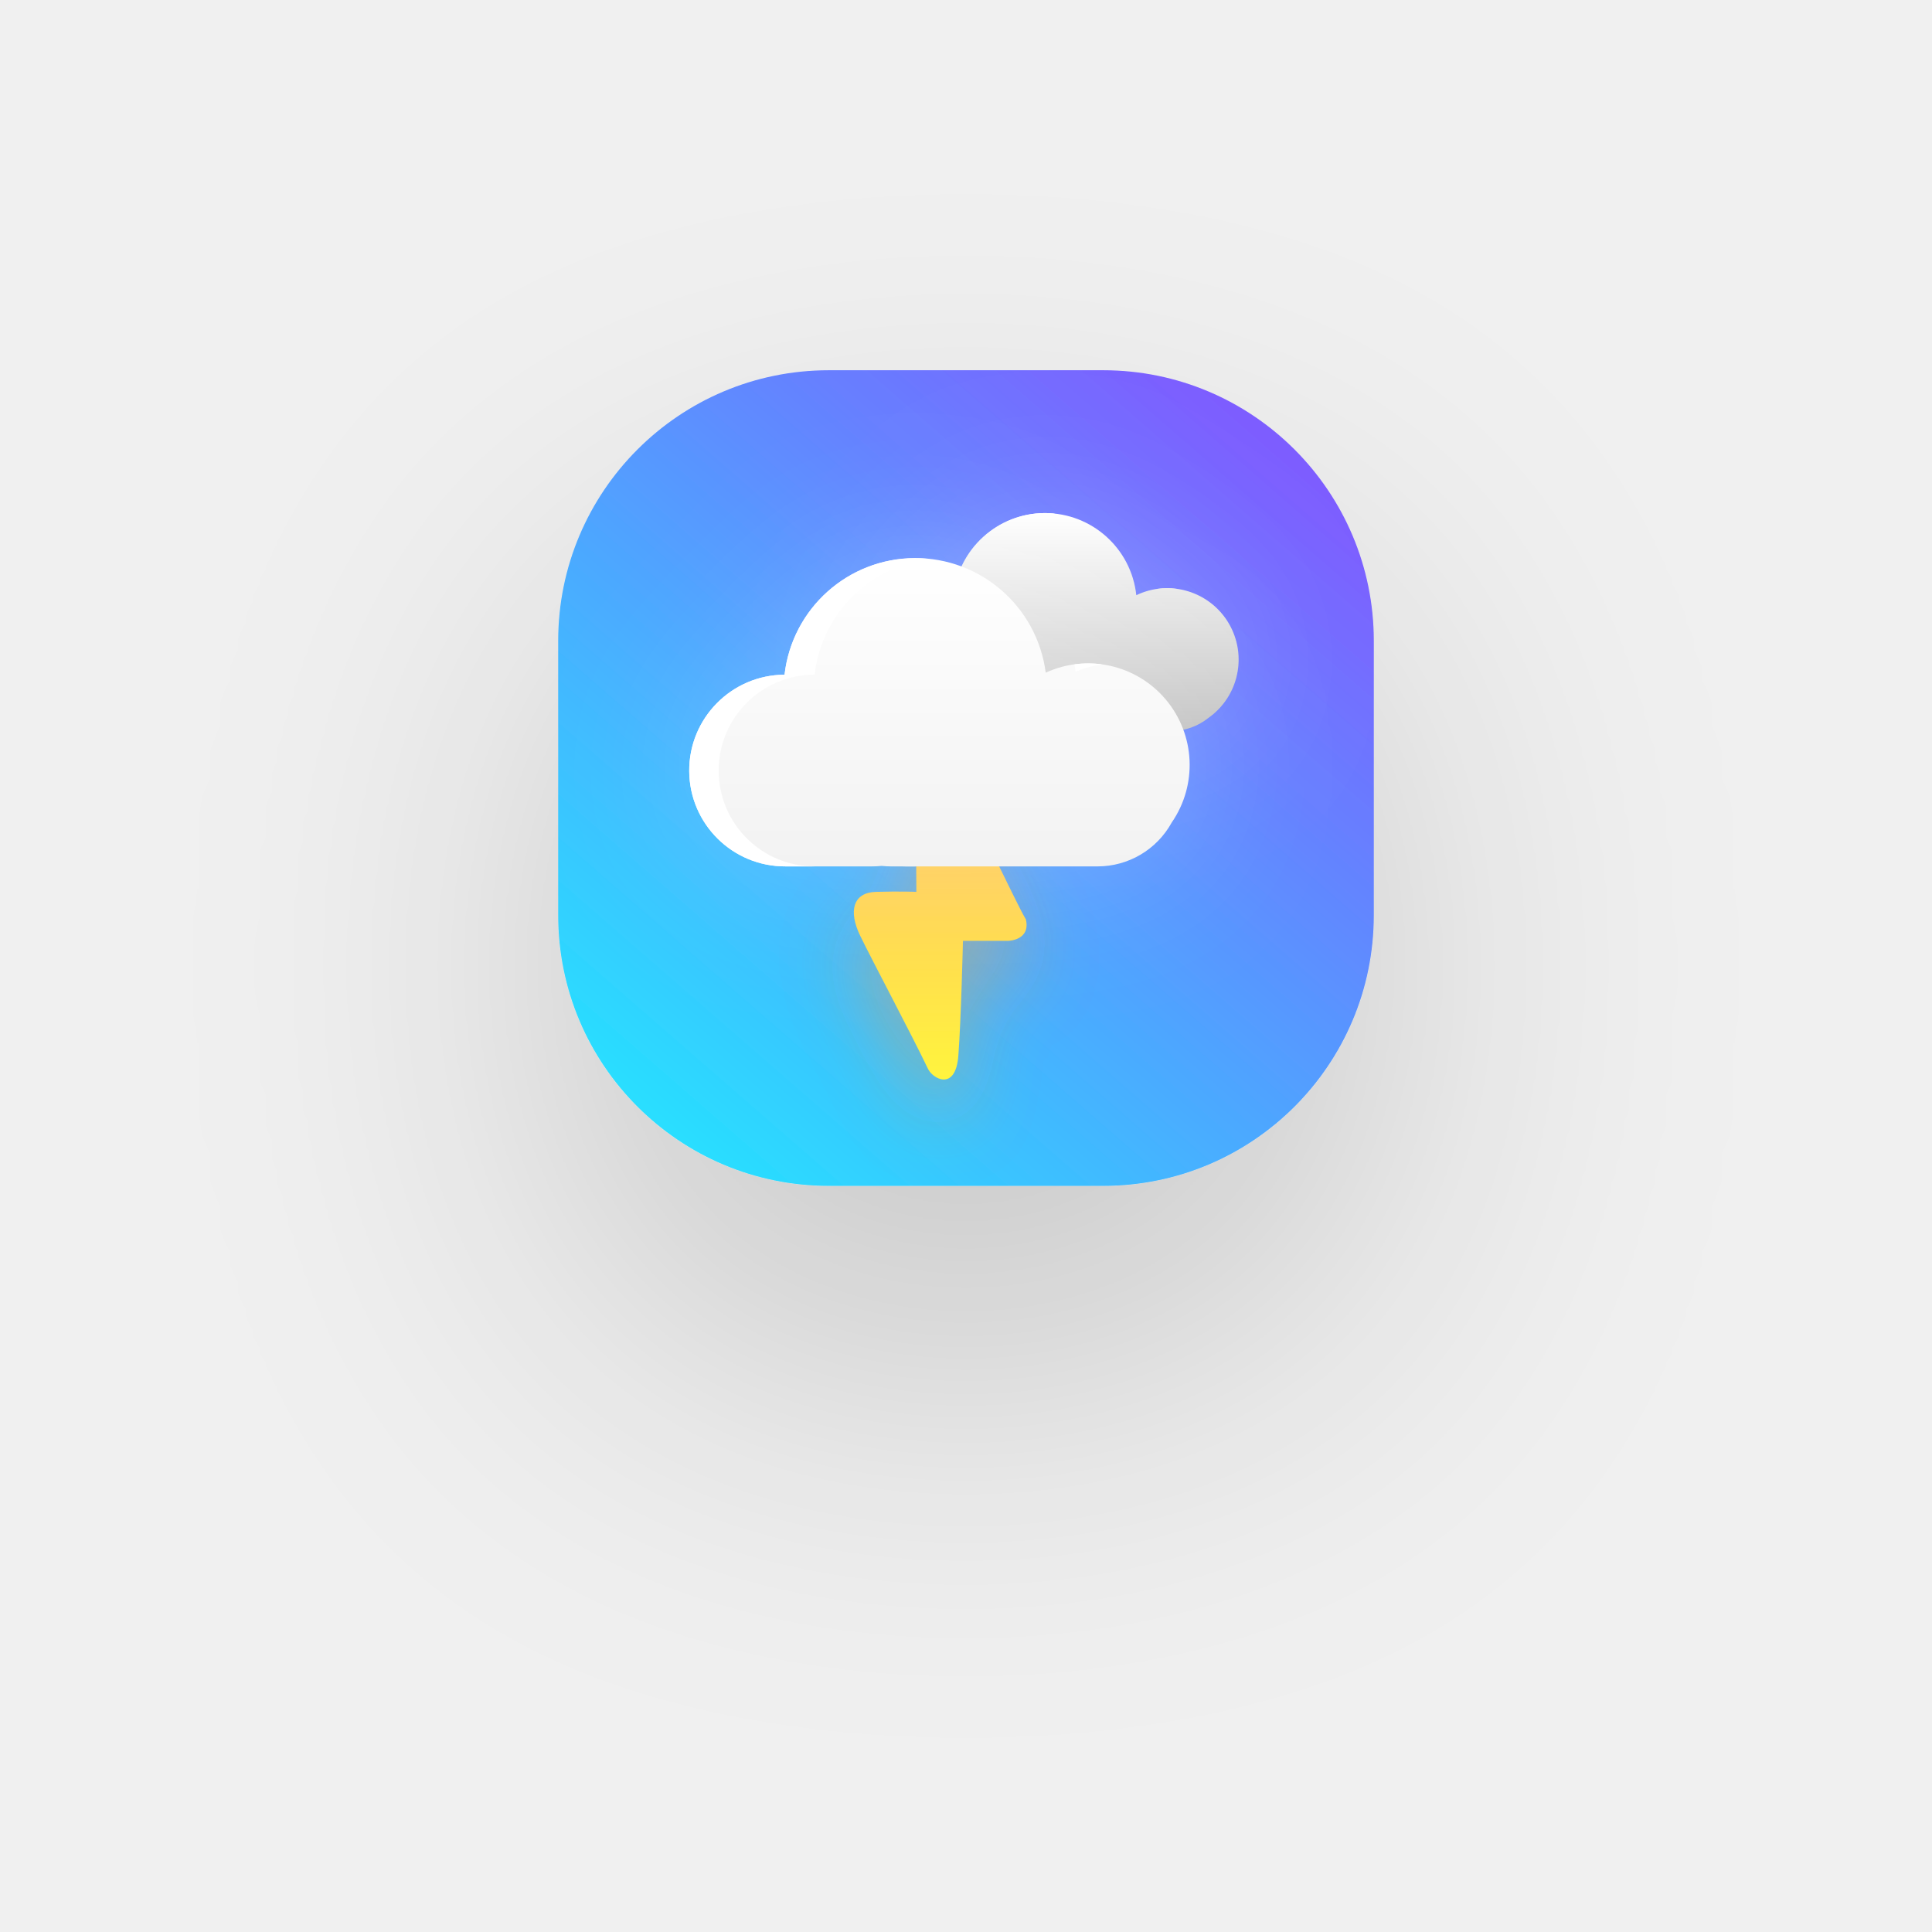
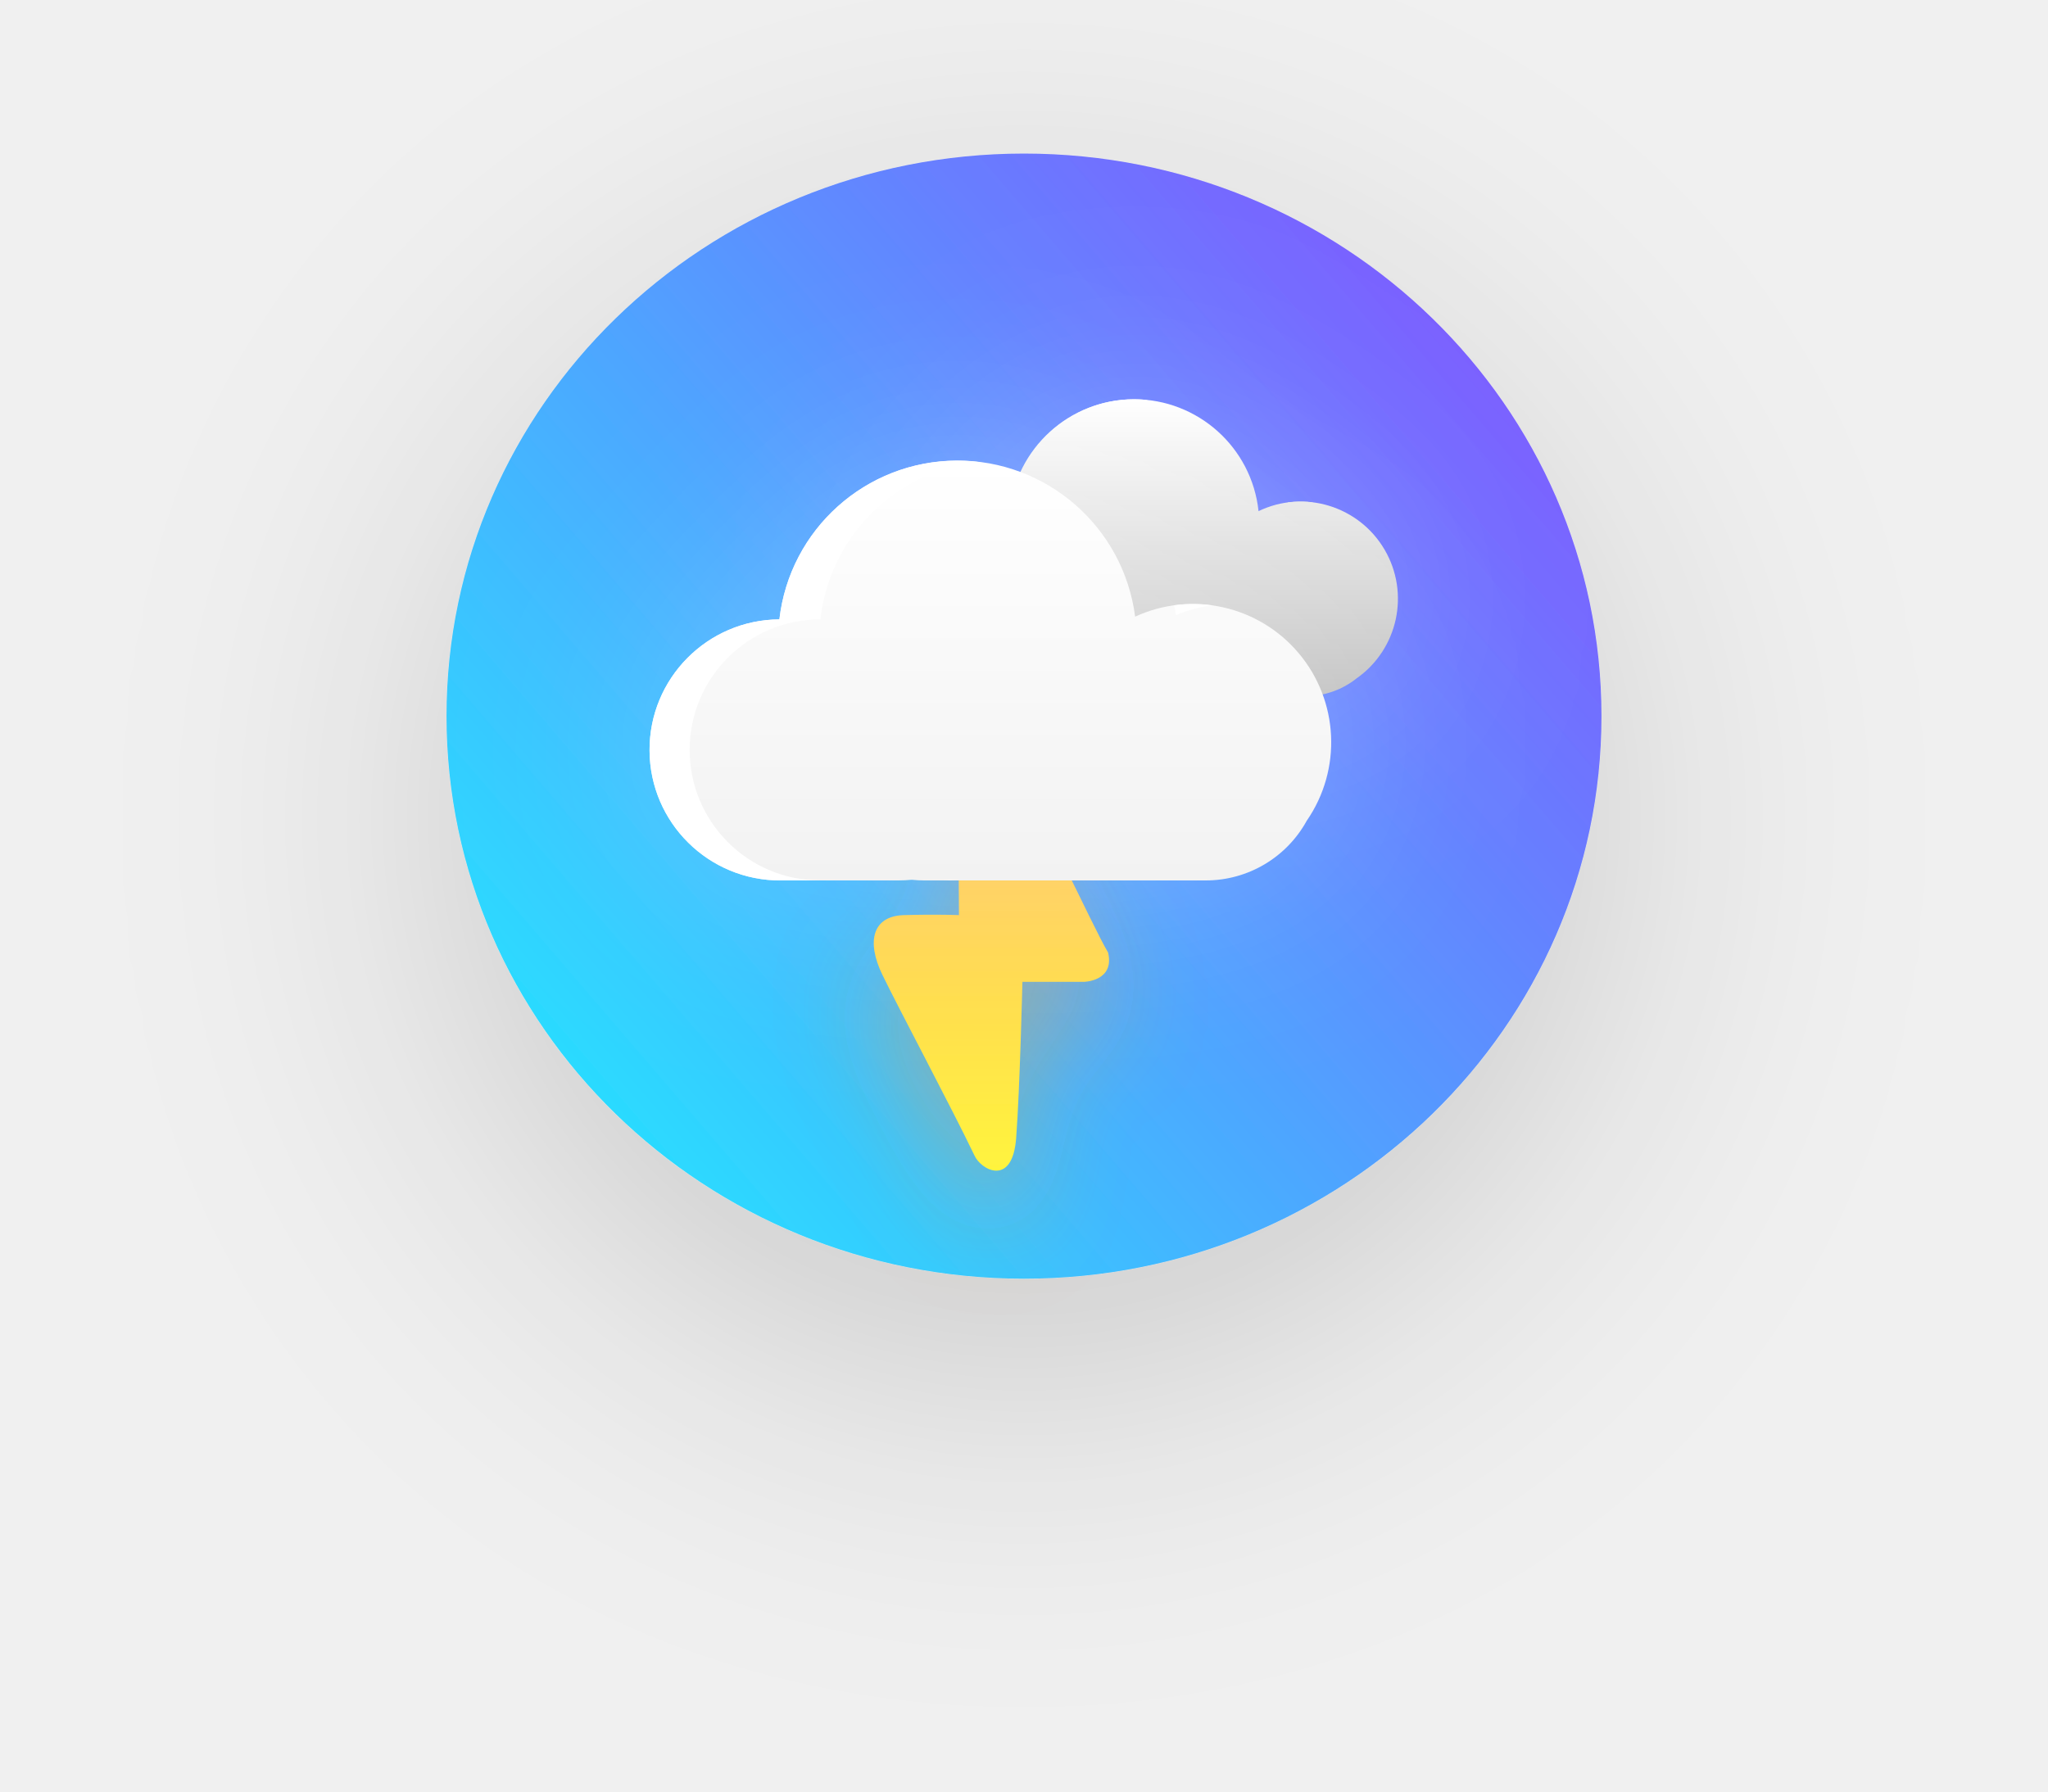
- <svg xmlns="http://www.w3.org/2000/svg" width="514" height="514" viewBox="0 0 514 514">
+ <svg xmlns="http://www.w3.org/2000/svg" width="400" height="350" viewBox="0 0 400 350">
  <defs>
-     <linearGradient id="linear-gradient" x1="0.872" y1="0.093" x2="0.142" y2="0.932" gradientUnits="objectBoundingBox">
+     <linearGradient id="linear-gradient" x1="0.915" y1="0.169" x2="0.098" y2="0.842" gradientUnits="objectBoundingBox">
      <stop offset="0" stop-color="#7d5dff" />
      <stop offset="1" stop-color="#29deff" />
    </linearGradient>
-     <filter id="Path_1060" x="0" y="0" width="514" height="514" filterUnits="userSpaceOnUse">
-       <feOffset dy="50" input="SourceAlpha" />
-       <feGaussianBlur stdDeviation="49.5" result="blur" />
+     <filter id="Path_1" x="-13.289" y="-50.5" width="426.579" height="420.796" filterUnits="userSpaceOnUse">
+       <feOffset dy="20" input="SourceAlpha" />
+       <feGaussianBlur stdDeviation="33.5" result="blur" />
      <feFlood flood-opacity="0.161" />
      <feComposite operator="in" in2="blur" />
      <feComposite in="SourceGraphic" />
    </filter>
    <linearGradient id="linear-gradient-2" x1="0.5" x2="0.5" y2="1" gradientUnits="objectBoundingBox">
      <stop offset="0" stop-color="#fff" />
      <stop offset="1" stop-color="#c3c3c3" />
    </linearGradient>
-     <filter id="clouds" x="175.5" y="76.5" width="214.001" height="178" filterUnits="userSpaceOnUse">
+     <filter id="clouds" x="119" y="18" width="214" height="178" filterUnits="userSpaceOnUse">
      <feOffset input="SourceAlpha" />
      <feGaussianBlur stdDeviation="20" result="blur-2" />
      <feFlood flood-color="#fff" flood-opacity="0.2" />
      <feComposite operator="in" in2="blur-2" />
      <feComposite in="SourceGraphic" />
    </filter>
    <linearGradient id="linear-gradient-4" x1="0.5" x2="0.5" y2="1" gradientUnits="objectBoundingBox">
      <stop offset="0" stop-color="#fff43e" />
      <stop offset="1" stop-color="#ffbc61" />
    </linearGradient>
-     <filter id="Path_1056" x="197.156" y="184.634" width="105.957" height="142.563" filterUnits="userSpaceOnUse">
+     <filter id="Path_1056" x="140.656" y="126.134" width="105.957" height="142.563" filterUnits="userSpaceOnUse">
      <feOffset dy="10" input="SourceAlpha" />
      <feGaussianBlur stdDeviation="10" result="blur-3" />
      <feFlood flood-color="#ffa133" flood-opacity="0.384" />
      <feComposite operator="in" in2="blur-3" />
      <feComposite in="SourceGraphic" />
    </filter>
    <linearGradient id="linear-gradient-5" x1="0.5" x2="0.5" y2="1" gradientUnits="objectBoundingBox">
      <stop offset="0" stop-color="#fff" />
      <stop offset="1" stop-color="#f2f2f2" />
    </linearGradient>
-     <filter id="clouds-2" x="123.5" y="88.5" width="253" height="202" filterUnits="userSpaceOnUse">
+     <filter id="clouds-2" x="67" y="30" width="253" height="202" filterUnits="userSpaceOnUse">
      <feOffset input="SourceAlpha" />
      <feGaussianBlur stdDeviation="20" result="blur-4" />
      <feFlood flood-color="#fff" flood-opacity="0.2" />
      <feComposite operator="in" in2="blur-4" />
      <feComposite in="SourceGraphic" />
    </filter>
+     <clipPath id="clip-Custom_Size_1">
+       <rect width="400" height="350" />
+     </clipPath>
  </defs>
-   <g id="thunder_strom" data-name="thunder strom" transform="translate(-695.5 -90.5)">
-     <g transform="matrix(1, 0, 0, 1, 695.5, 90.5)" filter="url(#Path_1060)">
-       <path id="Path_1060-2" data-name="Path 1060" d="M72,0h73a72,72,0,0,1,72,72v73a72,72,0,0,1-72,72H72A72,72,0,0,1,0,145V72A72,72,0,0,1,72,0Z" transform="translate(148.5 98.5)" fill="url(#linear-gradient)" />
+   <g id="Custom_Size_1" data-name="Custom Size – 1" clip-path="url(#clip-Custom_Size_1)">
+     <g id="Group_27" data-name="Group 27" transform="translate(0 30)">
+       <g transform="matrix(1, 0, 0, 1, 0, -30)" filter="url(#Path_1)">
+         <path id="Path_1-2" data-name="Path 1" d="M112.789,0c62.292,0,112.789,49.2,112.789,109.9s-50.5,109.9-112.789,109.9S0,170.593,0,109.9,50.5,0,112.789,0Z" transform="translate(87.21 30)" fill="url(#linear-gradient)" />
+       </g>
    </g>
-     <g id="Group_36" data-name="Group 36" transform="translate(357 -10)">
+     <g id="Group_28" data-name="Group 28" transform="translate(-395 -159)">
      <g id="Group_32" data-name="Group 32" transform="translate(408 -24)">
-         <g transform="matrix(1, 0, 0, 1, -69.5, 124.5)" filter="url(#clouds)">
-           <path id="clouds-3" data-name="clouds" d="M38,58q-.736,0-1.456-.065Q35.781,58,35,58H18a18,18,0,0,1,0-36h.175a24.447,24.447,0,0,1,48.633-.148A19,19,0,0,1,85.964,54.52,15.933,15.933,0,0,1,76,58Z" transform="translate(235.5 136.5)" fill="url(#linear-gradient-2)" />
+         <g transform="matrix(1, 0, 0, 1, -13, 183)" filter="url(#clouds)">
+           <path id="clouds-3" data-name="clouds" d="M38,58q-.736,0-1.456-.065Q35.781,58,35,58H18a18,18,0,0,1,0-36h.175a24.447,24.447,0,0,1,48.633-.148A19,19,0,0,1,85.964,54.52,15.933,15.933,0,0,1,76,58Z" transform="translate(179 78)" fill="url(#linear-gradient-2)" />
        </g>
        <path id="Subtraction_3" data-name="Subtraction 3" d="M42.748,58H40.127c.464,0,.94-.025,1.417-.066.4.036.8.057,1.2.064ZM22.727,58H18a18,18,0,1,1,0-36h.175A25.124,25.124,0,0,1,26.181,6.352,24.164,24.164,0,0,1,45.222.153,24.988,24.988,0,0,0,23.178,22H23a18,18,0,0,0-.273,36ZM72.748,21.434h0c-.061-.424-.133-.853-.216-1.273a19.243,19.243,0,0,1,4.968,0,18.872,18.872,0,0,0-4.751,1.27Z" transform="translate(166 261)" fill="url(#linear-gradient-2)" />
      </g>
-       <g transform="matrix(1, 0, 0, 1, 338.5, 100.5)" filter="url(#Path_1056)">
-         <path id="Path_1056-2" data-name="Path 1056" d="M463.936,404.411c-3.137-6.482-13.677-26.289-17.977-35.283-1.236-2.837-7.425-6.266-8.154,3.356s-1.224,30.535-1.224,30.535H424.59s-6.076.087-4.743,5.726c3.224,5.423,13.648,28.876,19.826,37.547,2.333,2.811,6.816,4.128,9.314-1.581.175-9.429-.016-28.657-.016-28.657s4.084.187,10.88,0C465.861,415.81,467.073,410.893,463.936,404.411Z" transform="translate(692.77 653.33) rotate(180)" fill="url(#linear-gradient-4)" />
+       <g transform="matrix(1, 0, 0, 1, 395, 159)" filter="url(#Path_1056)">
+         <path id="Path_1056-2" data-name="Path 1056" d="M463.936,404.411c-3.137-6.482-13.677-26.289-17.977-35.283-1.236-2.837-7.425-6.266-8.154,3.356s-1.224,30.535-1.224,30.535H424.59s-6.076.087-4.743,5.726c3.224,5.423,13.648,28.876,19.826,37.547,2.333,2.811,6.816,4.128,9.314-1.581.175-9.429-.016-28.657-.016-28.657s4.084.187,10.88,0C465.861,415.81,467.073,410.893,463.936,404.411Z" transform="translate(636.27 594.83) rotate(180)" fill="url(#linear-gradient-4)" />
      </g>
      <g id="Group_31" data-name="Group 31" transform="translate(356 -12)">
-         <g transform="matrix(1, 0, 0, 1, -17.5, 112.5)" filter="url(#clouds-2)">
-           <path id="clouds-4" data-name="clouds" d="M53.5,82a22.739,22.739,0,0,1-2.422-.129A25.787,25.787,0,0,1,48.5,82h-23a25.5,25.5,0,0,1-.274-51,35,35,0,0,1,69.483-.534,27.006,27.006,0,0,1,33.51,39.878A22.493,22.493,0,0,1,108.5,82Z" transform="translate(183.5 148.5)" fill="url(#linear-gradient-5)" />
+         <g transform="matrix(1, 0, 0, 1, 39, 171)" filter="url(#clouds-2)">
+           <path id="clouds-4" data-name="clouds" d="M53.5,82a22.739,22.739,0,0,1-2.422-.129A25.787,25.787,0,0,1,48.5,82h-23a25.5,25.5,0,0,1-.274-51,35,35,0,0,1,69.483-.534,27.006,27.006,0,0,1,33.51,39.878A22.493,22.493,0,0,1,108.5,82Z" transform="translate(127 90)" fill="url(#linear-gradient-5)" />
        </g>
        <path id="Subtraction_3-2" data-name="Subtraction 3" d="M60.2,82h-3.56c.632,0,1.279-.031,1.924-.082.541.046,1.092.073,1.636.08ZM33.175,82H25.5a25.5,25.5,0,0,1-.274-51A35,35,0,0,1,60,0a35.538,35.538,0,0,1,4,.226A34.982,34.982,0,0,0,33.226,31a25.5,25.5,0,0,0-.051,51ZM102.67,30.174h0c-.089-.643-.2-1.292-.321-1.928a27.354,27.354,0,0,1,7.367.009,27.717,27.717,0,0,0-7.044,1.92Z" transform="translate(166 261)" fill="#fff" />
      </g>
    </g>
  </g>
</svg>
